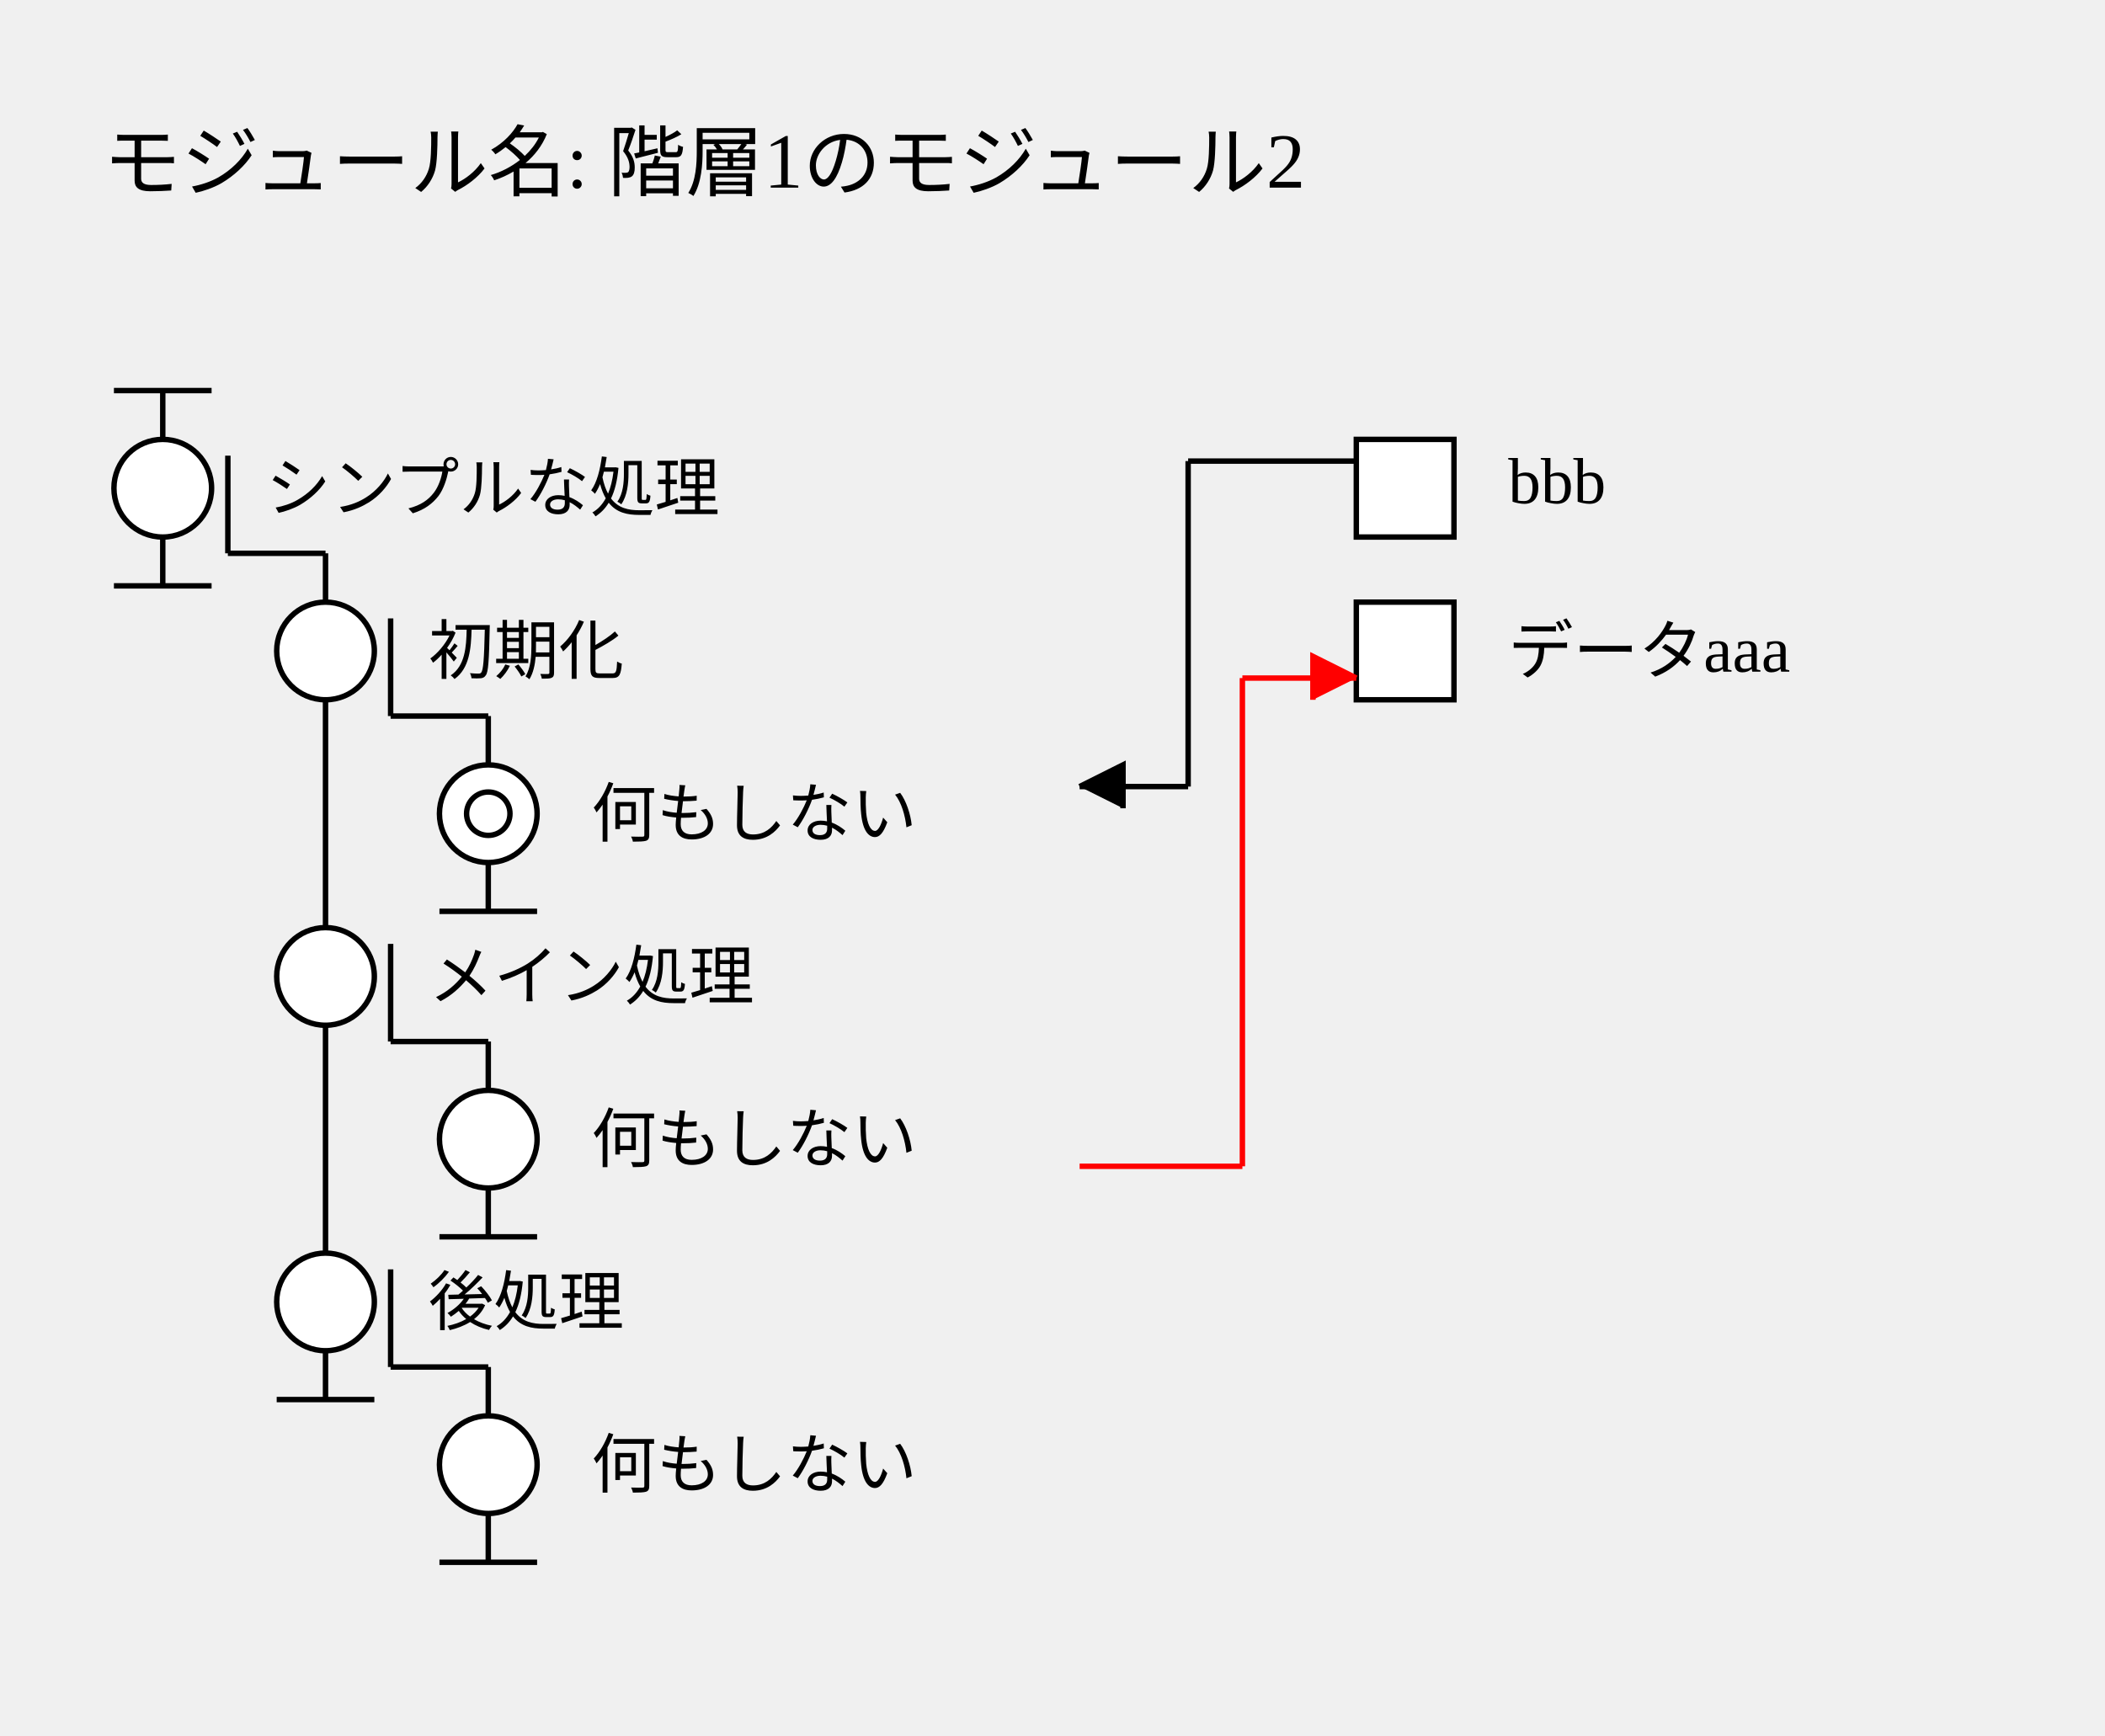
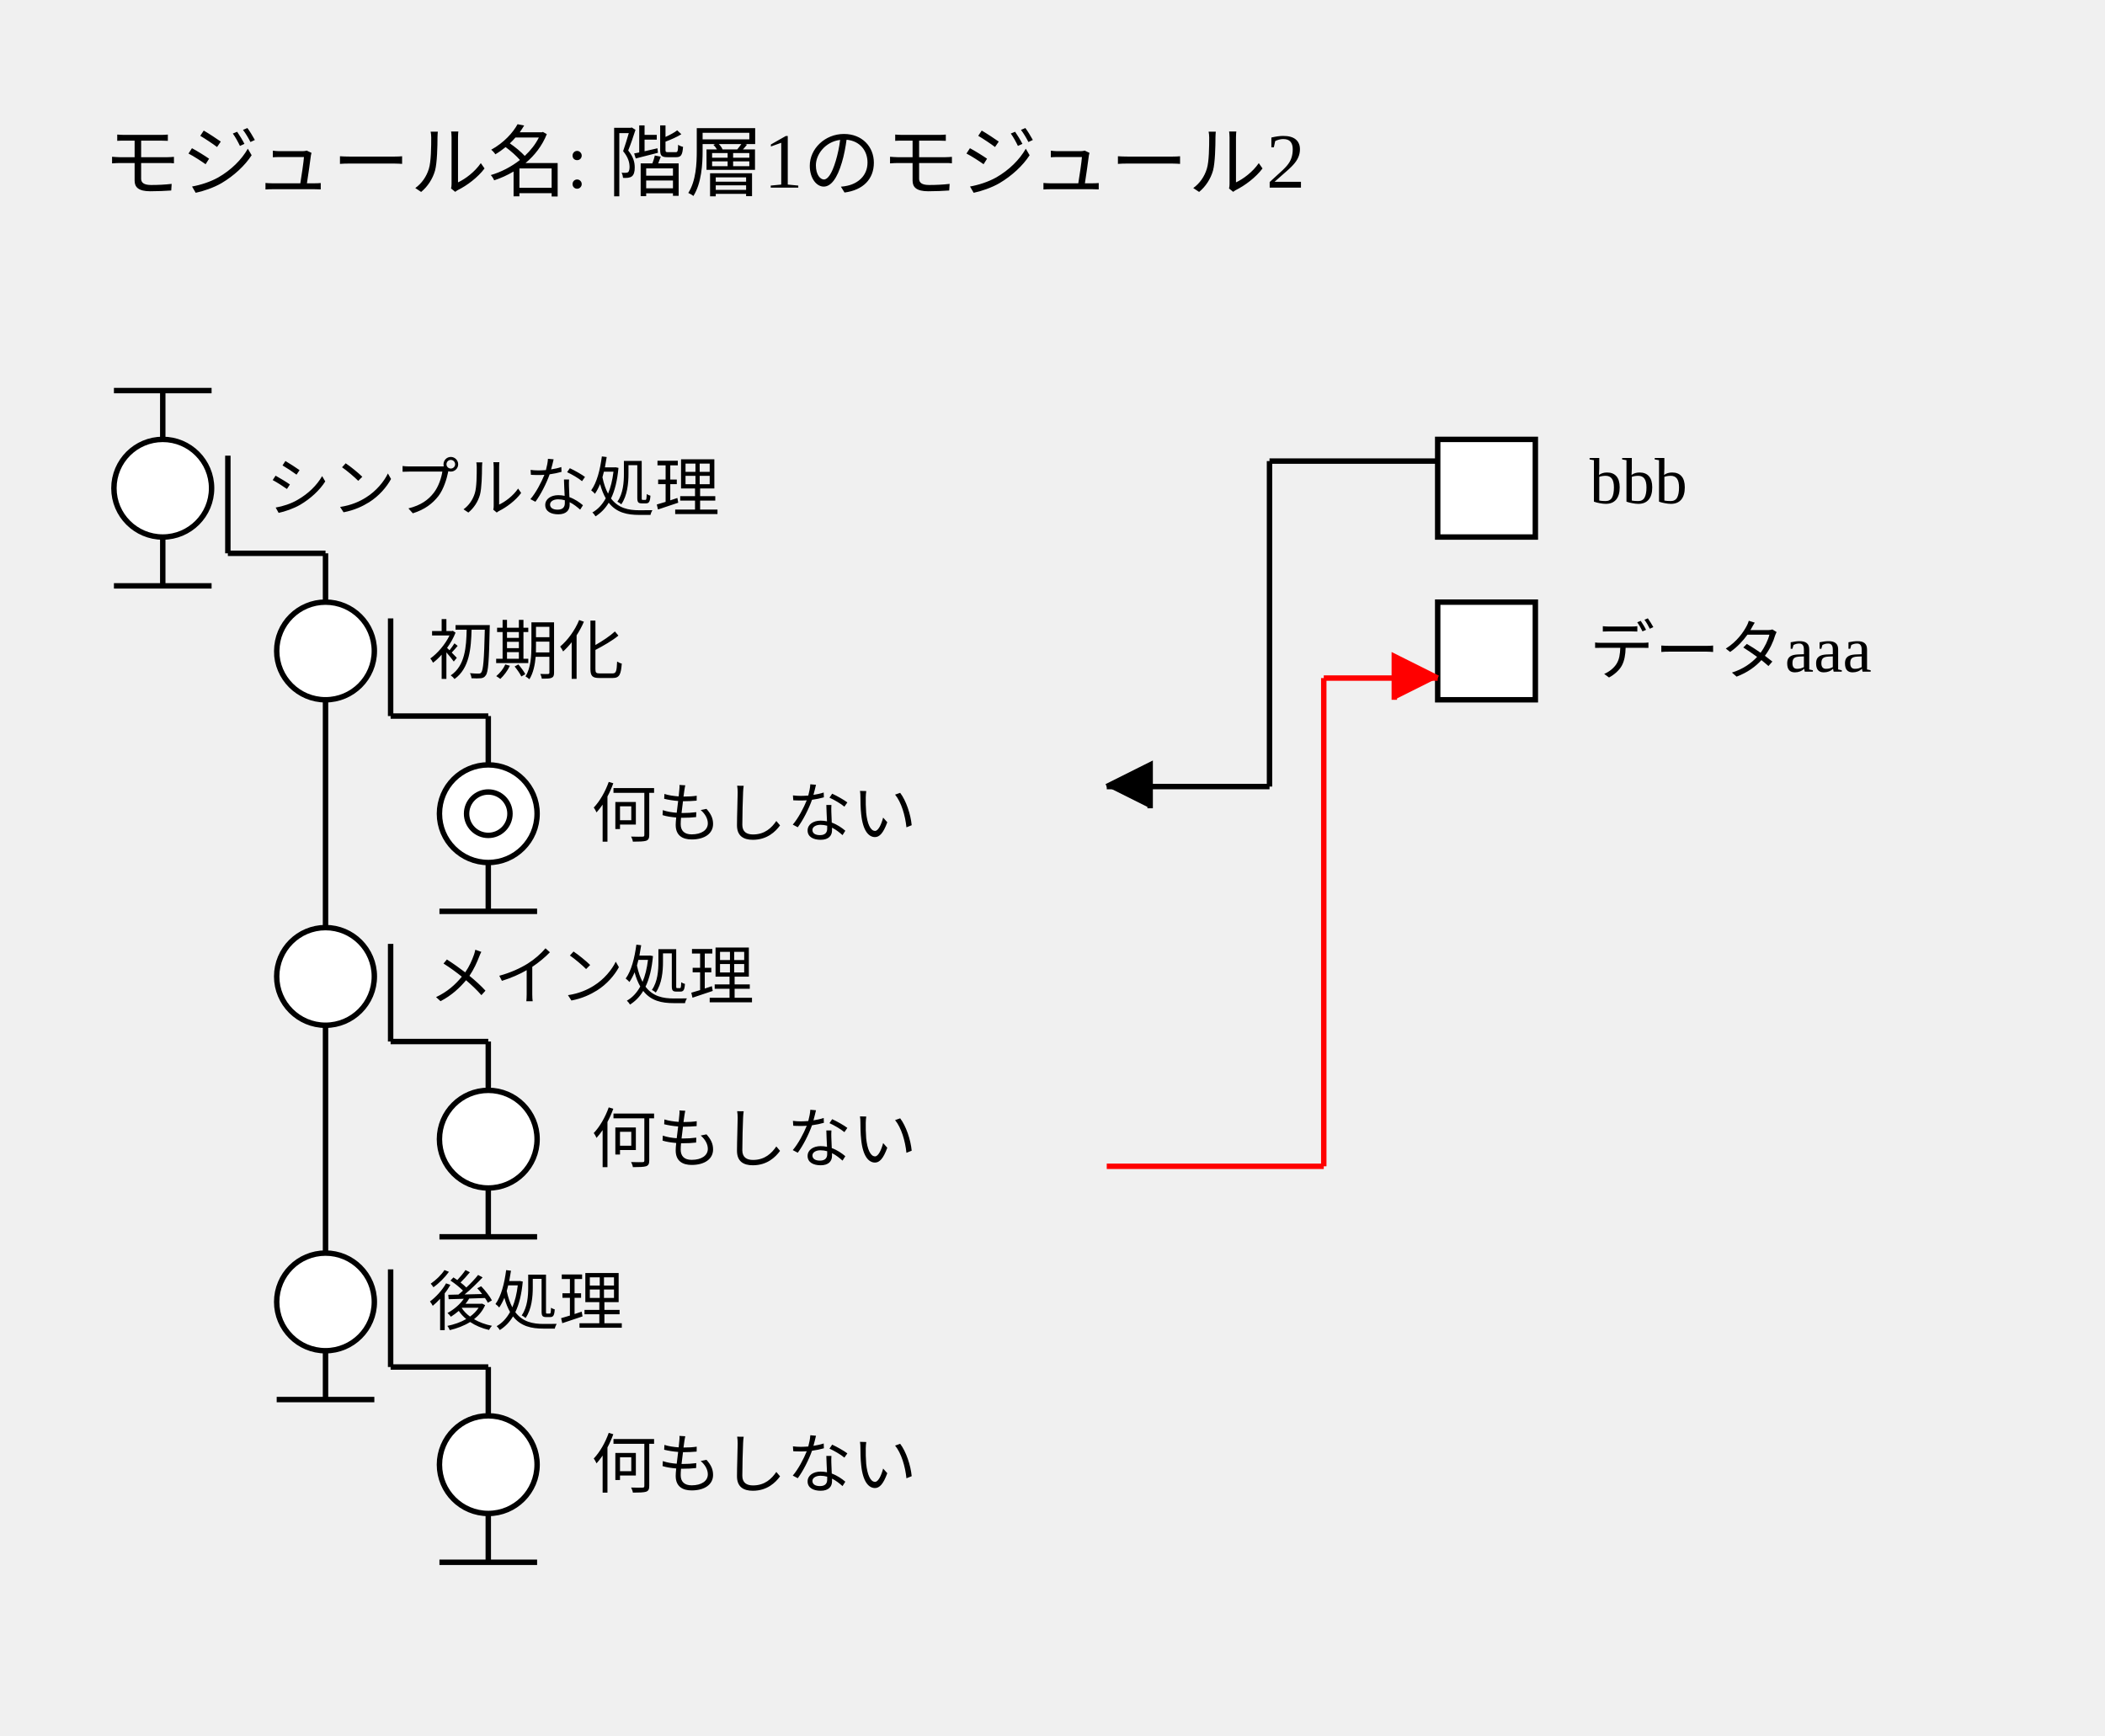
<svg xmlns="http://www.w3.org/2000/svg" width="388" height="320" style="background-color: #808d81">
  <text x="19" y="30" text-anchor="start" dominant-baseline="middle" font-size="120%" rotate="0">モジュール名: 階層1のモジュール2</text>
  <circle cx="30" cy="90" r="9" fill="white" stroke="black" />
  <text x="49" y="90" text-anchor="start" dominant-baseline="middle" font-size="100%" rotate="0">シンプルな処理</text>
  <line x1="30" y1="72" x2="30" y2="81" stroke="black" />
  <line x1="21" y1="72" x2="39" y2="72" stroke="black" />
  <line x1="30" y1="99" x2="30" y2="108" stroke="black" />
  <line x1="21" y1="108" x2="39" y2="108" stroke="black" />
  <circle cx="60" cy="120" r="9" fill="white" stroke="black" />
  <text x="79" y="120" text-anchor="start" dominant-baseline="middle" font-size="100%" rotate="0">初期化</text>
  <line x1="60" y1="102" x2="60" y2="111" stroke="black" />
  <line x1="42" y1="102" x2="60" y2="102" stroke="black" />
  <line x1="42" y1="84" x2="42" y2="102" stroke="black" />
  <circle cx="90" cy="150" r="9" fill="white" stroke="black" />
  <circle cx="90" cy="150" r="4" fill="white" stroke="black" />
  <text x="109" y="150" text-anchor="start" dominant-baseline="middle" font-size="100%" rotate="0">何もしない</text>
  <line x1="90" y1="159" x2="90" y2="168" stroke="black" />
  <line x1="81" y1="168" x2="99" y2="168" stroke="black" />
  <line x1="90" y1="132" x2="90" y2="141" stroke="black" />
  <line x1="72" y1="132" x2="90" y2="132" stroke="black" />
  <line x1="72" y1="114" x2="72" y2="132" stroke="black" />
  <circle cx="60" cy="180" r="9" fill="white" stroke="black" />
  <text x="79" y="180" text-anchor="start" dominant-baseline="middle" font-size="100%" rotate="0">メイン処理</text>
  <line x1="60" y1="129" x2="60" y2="171" stroke="black" />
  <circle cx="90" cy="210" r="9" fill="white" stroke="black" />
  <text x="109" y="210" text-anchor="start" dominant-baseline="middle" font-size="100%" rotate="0">何もしない</text>
  <line x1="90" y1="219" x2="90" y2="228" stroke="black" />
  <line x1="81" y1="228" x2="99" y2="228" stroke="black" />
  <line x1="90" y1="192" x2="90" y2="201" stroke="black" />
  <line x1="72" y1="192" x2="90" y2="192" stroke="black" />
  <line x1="72" y1="174" x2="72" y2="192" stroke="black" />
  <circle cx="60" cy="240" r="9" fill="white" stroke="black" />
  <text x="79" y="240" text-anchor="start" dominant-baseline="middle" font-size="100%" rotate="0">後処理</text>
  <line x1="60" y1="189" x2="60" y2="231" stroke="black" />
  <line x1="60" y1="249" x2="60" y2="258" stroke="black" />
  <line x1="51" y1="258" x2="69" y2="258" stroke="black" />
  <circle cx="90" cy="270" r="9" fill="white" stroke="black" />
  <text x="109" y="270" text-anchor="start" dominant-baseline="middle" font-size="100%" rotate="0">何もしない</text>
  <line x1="90" y1="279" x2="90" y2="288" stroke="black" />
  <line x1="81" y1="288" x2="99" y2="288" stroke="black" />
  <line x1="90" y1="252" x2="90" y2="261" stroke="black" />
  <line x1="72" y1="252" x2="90" y2="252" stroke="black" />
  <line x1="72" y1="234" x2="72" y2="252" stroke="black" />
-   <line x1="199" y1="145" x2="219" y2="145" stroke="black" />
-   <path d="M 199 145 L 207 141 L 207 149" stroke="black" fill="black" />
-   <line x1="199" y1="215" x2="229" y2="215" stroke="red" />
-   <rect x="250" y="81" width="18" height="18" fill="white" stroke="black" />
-   <text x="278" y="90" text-anchor="start" dominant-baseline="middle" font-size="100%" rotate="0">bbb</text>
-   <rect x="250" y="111" width="18" height="18" fill="white" stroke="black" />
-   <text x="278" y="120" text-anchor="start" dominant-baseline="middle" font-size="100%" rotate="0">データaaa</text>
-   <line x1="219" y1="85" x2="250" y2="85" stroke="black" />
-   <line x1="229" y1="125" x2="250" y2="125" stroke="red" />
-   <path d="M 250 125 L 242 121 L 242 129" stroke="red" fill="red" />
-   <line x1="219" y1="85" x2="219" y2="145" stroke="black" />
-   <line x1="229" y1="125" x2="229" y2="215" stroke="red" />
+   <line x1="204" y1="145" x2="234" y2="145" stroke="black" />
+   <path d="M 204 145 L 212 141 L 212 149" stroke="black" fill="black" />
+   <line x1="204" y1="215" x2="244" y2="215" stroke="red" />
+   <rect x="265" y="81" width="18" height="18" fill="white" stroke="black" />
+   <text x="293" y="90" text-anchor="start" dominant-baseline="middle" font-size="100%" rotate="0">bbb</text>
+   <rect x="265" y="111" width="18" height="18" fill="white" stroke="black" />
+   <text x="293" y="120" text-anchor="start" dominant-baseline="middle" font-size="100%" rotate="0">データaaa</text>
+   <line x1="234" y1="85" x2="265" y2="85" stroke="black" />
+   <line x1="244" y1="125" x2="265" y2="125" stroke="red" />
+   <path d="M 265 125 L 257 121 L 257 129" stroke="red" fill="red" />
+   <line x1="234" y1="85" x2="234" y2="145" stroke="black" />
+   <line x1="244" y1="125" x2="244" y2="215" stroke="red" />
</svg>
